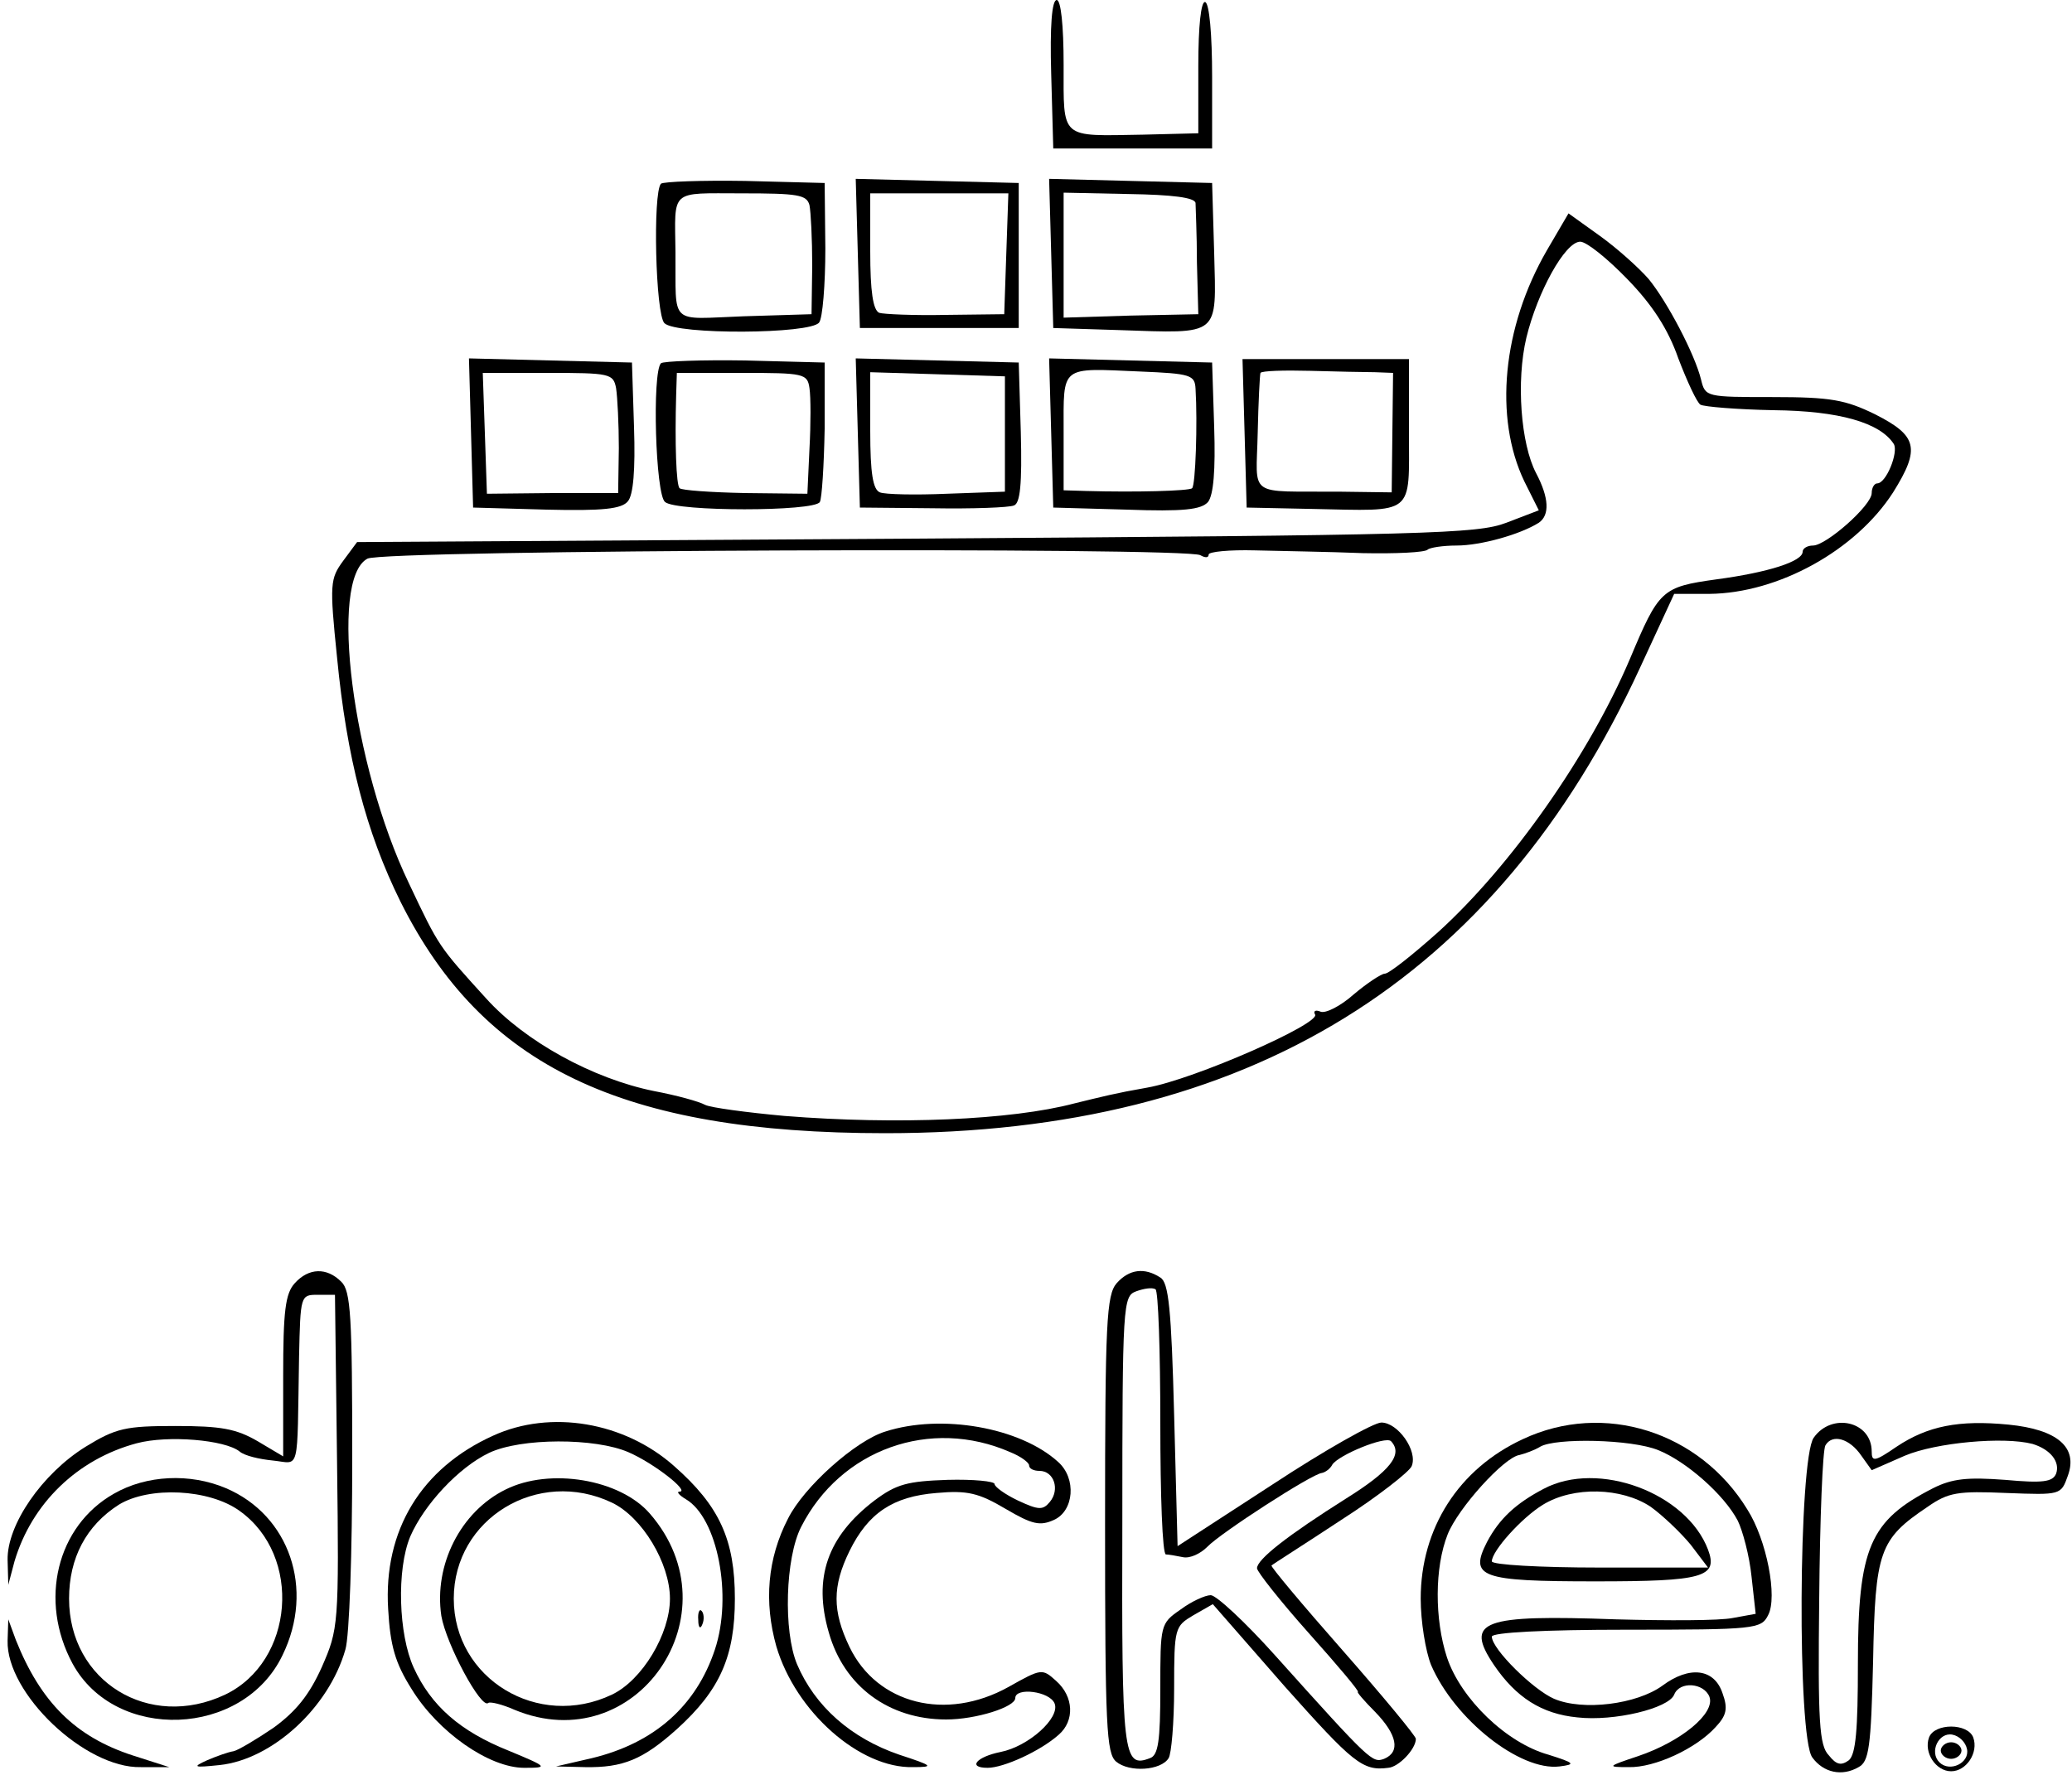
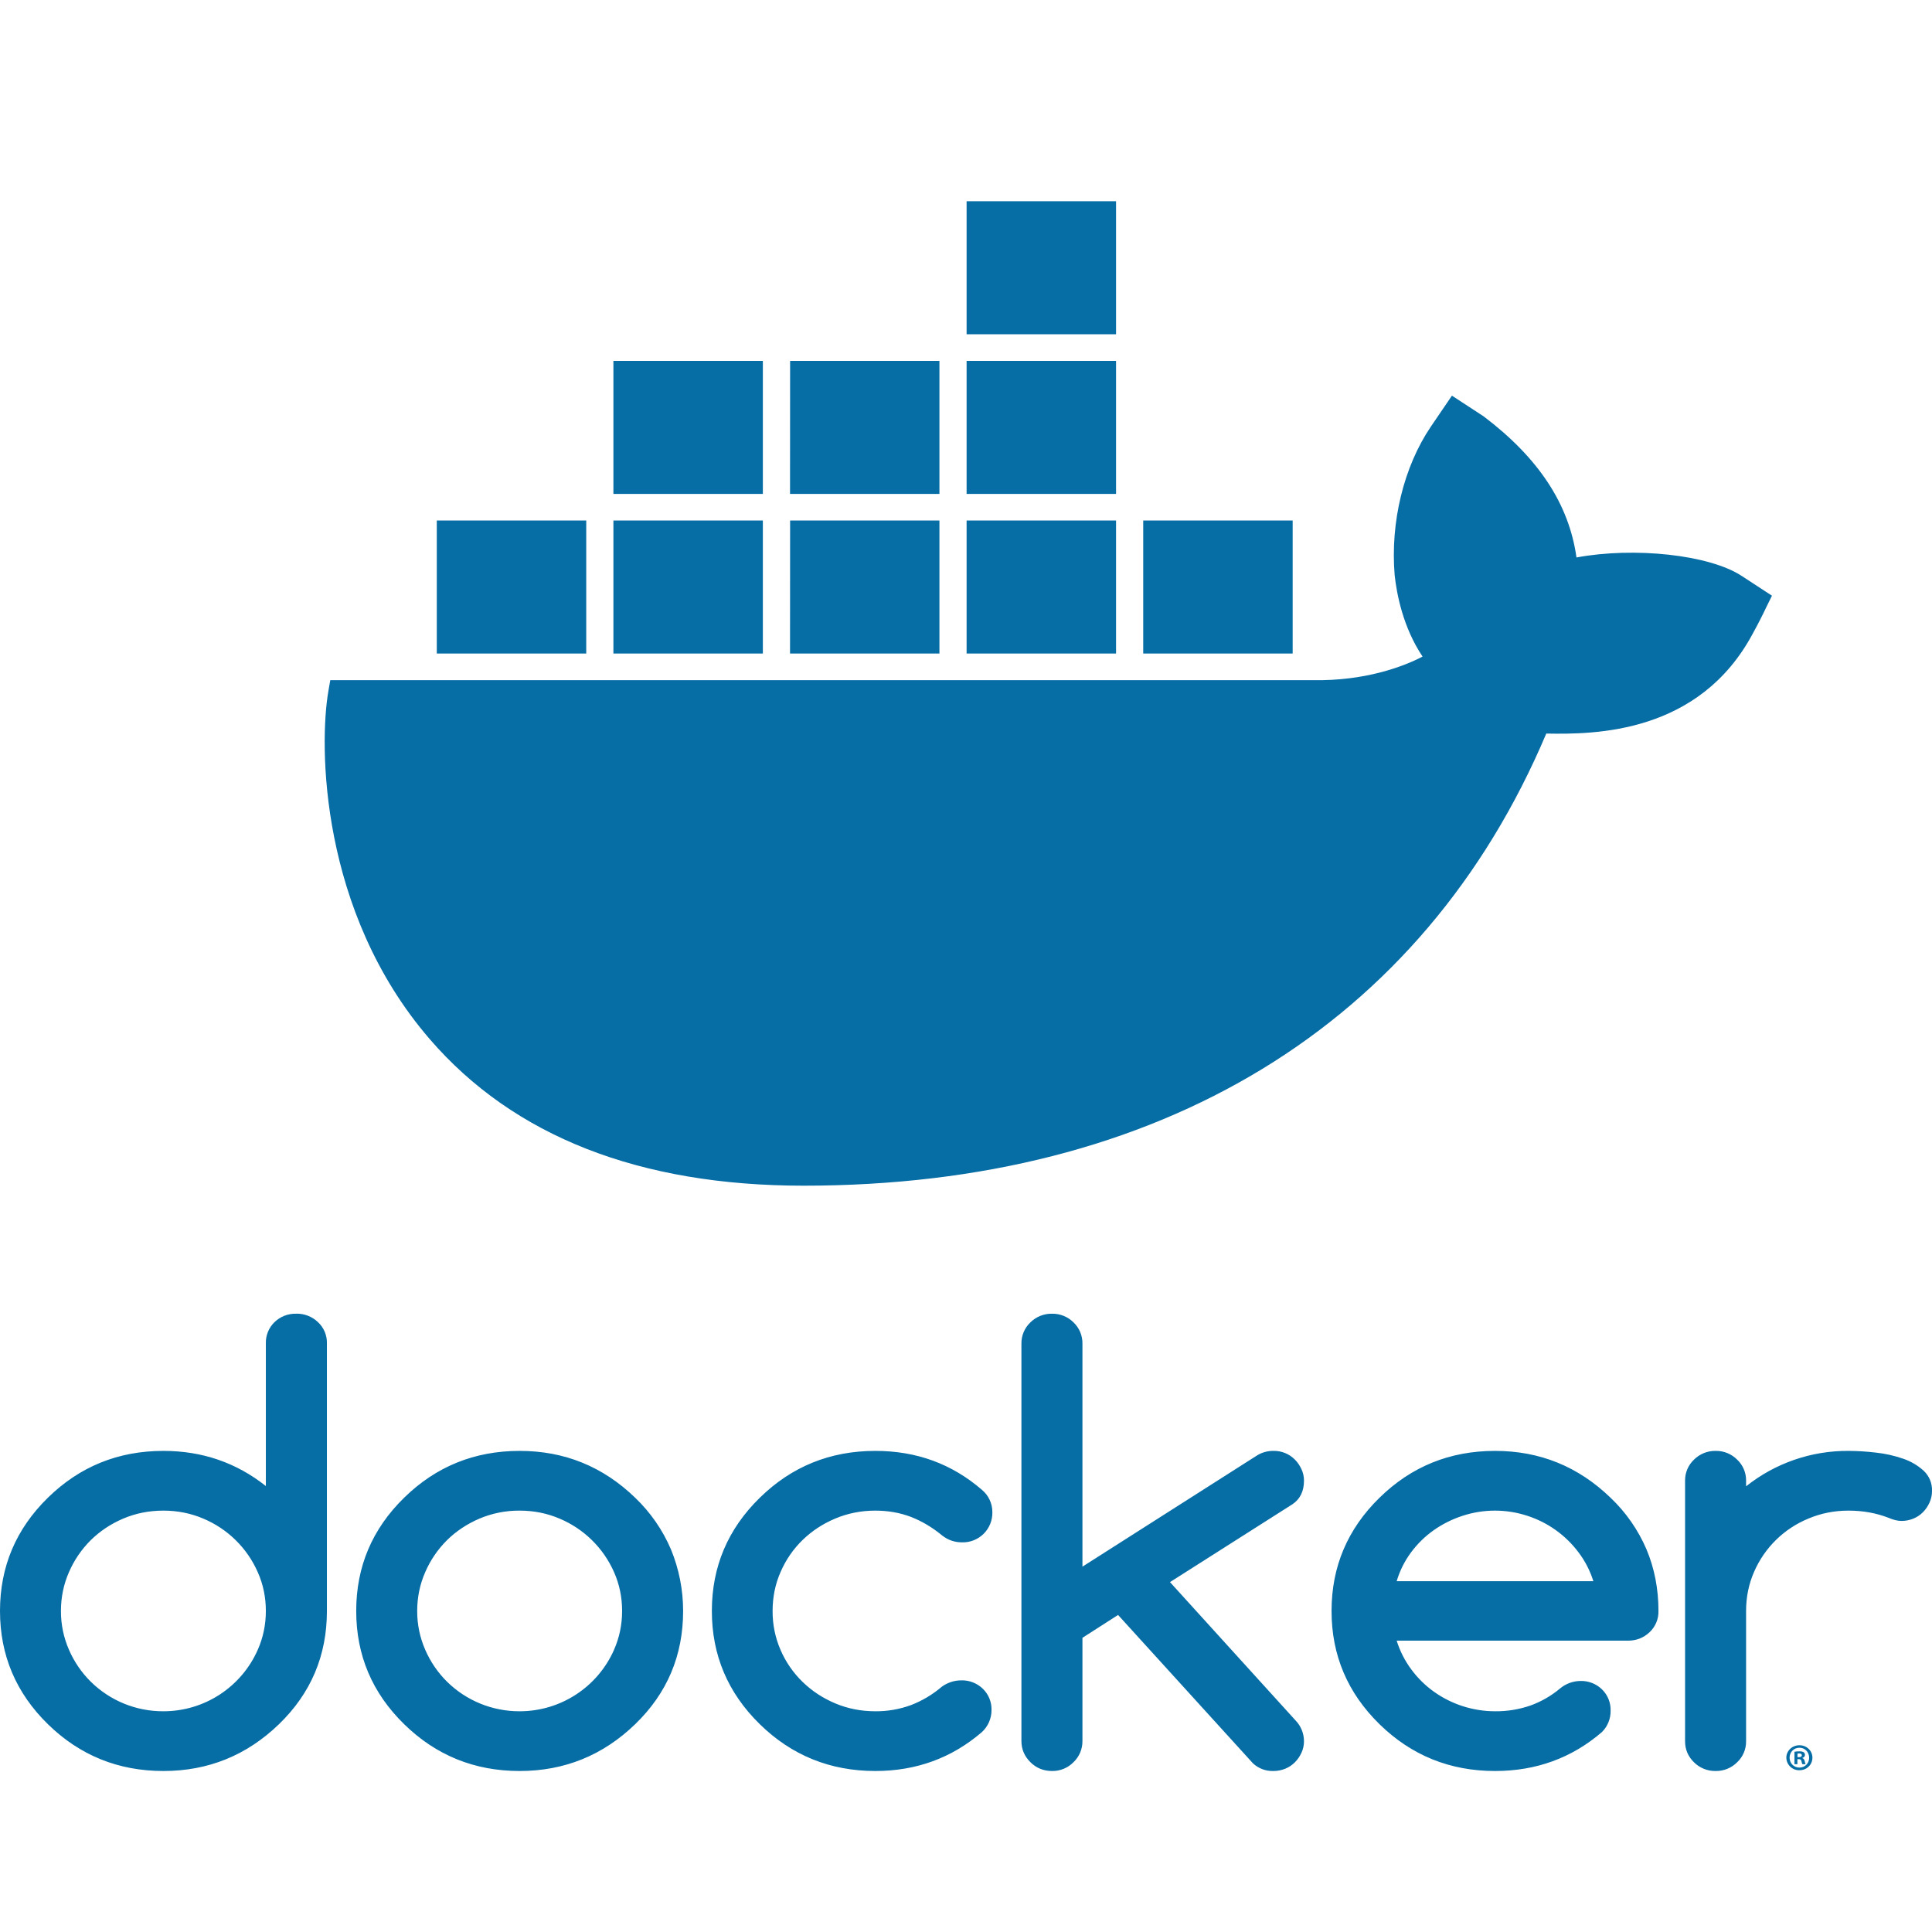
- <svg xmlns="http://www.w3.org/2000/svg" version="1.0" width="300pt" height="257pt" viewBox="0 0 300 257" preserveAspectRatio="xMidYMid meet">
-   <g transform="translate(0,257) scale(0.1,-0.1)" fill="#000000" stroke="none">
-     <path d="M1522 2463 l3 -108 115 0 115 0 0 104 c0 61 -4 106 -10 108 -6 2 -10 -34 -10 -93 l0 -97 -80 -2 c-121 -2 -115 -8 -115 101 0 58 -4 94 -10 94 -7 0 -10 -38 -8 -107z" />
-     <path d="M957 2304 c-12 -13 -8 -189 5 -202 17 -17 212 -16 224 1 5 6 9 55 9 107 l-1 95 -115 3 c-63 1 -118 -1 -122 -4z m215 -31 c2 -10 4 -49 4 -88 l-1 -70 -98 -3 c-110 -4 -98 -15 -99 93 -1 92 -9 85 96 85 81 0 94 -2 98 -17z" />
-     <path d="M1242 2203 l3 -108 115 0 115 0 0 105 0 105 -118 3 -118 3 3 -108z m215 0 l-3 -88 -84 -1 c-47 -1 -91 1 -97 3 -9 4 -13 31 -13 89 l0 84 100 0 100 0 -3 -87z" />
-     <path d="M1522 2203 l3 -108 95 -3 c148 -5 141 -10 138 111 l-3 102 -118 3 -118 3 3 -108z m209 73 c0 -6 2 -45 2 -86 l2 -75 -98 -2 -97 -3 0 91 0 90 95 -2 c62 -1 95 -5 96 -13z" />
-     <path d="M2240 2208 c-65 -112 -77 -243 -33 -335 l21 -42 -47 -18 c-42 -16 -110 -18 -855 -23 l-809 -5 -20 -27 c-19 -26 -20 -33 -9 -140 14 -145 42 -253 92 -354 119 -238 320 -335 702 -335 526 0 884 221 1093 675 l49 106 51 0 c100 1 212 63 266 147 40 64 35 82 -26 113 -43 21 -64 25 -148 25 -96 0 -98 0 -104 25 -9 37 -49 113 -76 146 -14 16 -45 44 -70 62 l-46 33 -31 -53z m116 -42 c36 -37 59 -72 74 -115 13 -34 27 -64 32 -67 5 -3 53 -7 106 -8 95 -1 154 -18 174 -49 7 -12 -11 -57 -24 -57 -4 0 -8 -6 -8 -14 0 -18 -66 -76 -85 -76 -8 0 -15 -4 -15 -9 0 -14 -50 -30 -125 -40 -79 -11 -83 -15 -125 -115 -59 -139 -172 -300 -278 -396 -37 -33 -71 -60 -77 -60 -5 0 -26 -14 -45 -30 -19 -17 -41 -28 -48 -25 -7 3 -11 1 -8 -4 9 -13 -175 -94 -243 -106 -46 -8 -65 -13 -106 -23 -91 -24 -256 -31 -419 -18 -55 5 -107 12 -115 16 -9 5 -42 14 -74 20 -89 18 -187 72 -243 134 -69 76 -68 74 -112 167 -82 171 -116 440 -60 470 23 13 1187 17 1206 5 7 -4 12 -4 12 1 0 4 30 7 67 6 38 -1 107 -2 156 -4 48 -1 90 1 94 5 3 3 22 6 42 6 35 0 92 16 119 33 16 11 15 36 -4 72 -22 42 -29 133 -14 196 16 66 56 139 78 139 9 0 39 -24 68 -54z" />
-     <path d="M682 1943 l3 -108 106 -3 c82 -2 109 1 118 12 8 9 11 46 9 107 l-3 94 -118 3 -118 3 3 -108z m210 65 c2 -13 4 -52 4 -87 l-1 -65 -95 0 -95 -1 -3 88 -3 87 94 0 c90 0 95 -1 99 -22z" />
-     <path d="M957 2044 c-13 -13 -8 -191 6 -201 16 -14 216 -14 224 0 3 5 6 53 7 106 l0 96 -115 3 c-63 1 -118 -1 -122 -4z m215 -36 c2 -13 2 -52 0 -88 l-3 -65 -90 1 c-50 1 -92 4 -95 7 -5 4 -7 66 -5 135 l1 32 94 0 c90 0 95 -1 98 -22z" />
-     <path d="M1242 1943 l3 -108 105 -1 c58 -1 111 1 118 4 9 3 12 30 10 106 l-3 101 -118 3 -118 3 3 -108z m213 -2 l0 -83 -84 -3 c-46 -2 -90 -1 -97 2 -10 4 -14 27 -14 89 l0 85 98 -3 97 -3 0 -84z" />
-     <path d="M1522 1943 l3 -108 106 -3 c83 -3 108 0 118 11 8 10 11 46 9 108 l-3 94 -118 3 -118 3 3 -108z m209 64 c3 -49 0 -140 -5 -144 -4 -4 -83 -6 -153 -4 l-33 1 0 84 c0 98 -6 93 111 88 73 -3 79 -5 80 -25z" />
-     <path d="M1802 1943 l3 -108 95 -2 c150 -3 140 -11 140 112 l0 105 -120 0 -121 0 3 -107z m189 88 l26 -1 -1 -86 -1 -87 -75 1 c-136 1 -121 -10 -119 85 1 45 3 84 4 87 2 3 34 4 72 3 37 -1 80 -2 94 -2z" />
-     <path d="M427 712 c-14 -15 -17 -41 -17 -135 l0 -116 -37 22 c-31 18 -53 22 -119 22 -72 0 -86 -3 -130 -30 -63 -39 -114 -113 -113 -164 l1 -36 9 34 c25 84 91 148 177 171 45 12 128 5 149 -12 7 -6 28 -11 48 -13 40 -4 35 -22 38 150 2 89 2 90 27 90 l25 0 3 -242 c3 -237 2 -242 -22 -297 -18 -40 -37 -64 -70 -88 -25 -17 -52 -33 -58 -34 -7 -1 -24 -7 -38 -13 -22 -10 -20 -11 18 -7 76 8 158 83 182 167 6 19 10 143 10 276 0 206 -2 244 -16 257 -21 21 -47 20 -67 -2z" />
-     <path d="M1617 712 c-15 -17 -17 -56 -17 -349 0 -294 2 -332 16 -344 19 -16 65 -13 76 5 4 6 8 51 8 101 0 88 1 90 28 106 l28 16 104 -119 c99 -111 113 -123 150 -118 15 1 40 27 40 42 0 4 -48 62 -106 128 -59 67 -105 122 -103 123 2 2 48 31 101 66 53 34 99 70 102 78 9 22 -20 63 -44 63 -11 0 -82 -40 -158 -90 l-137 -89 -5 190 c-4 154 -8 192 -20 199 -23 15 -45 12 -63 -8z m63 -203 c0 -104 3 -189 8 -190 4 0 15 -2 25 -4 10 -2 25 5 35 15 19 20 152 106 166 107 5 1 12 6 15 12 9 14 77 42 85 34 18 -19 -1 -43 -65 -83 -84 -53 -129 -88 -129 -101 0 -5 34 -48 75 -94 42 -47 74 -85 71 -85 -2 0 9 -13 25 -29 32 -33 37 -58 13 -68 -17 -6 -19 -5 -158 150 -43 48 -85 87 -93 87 -8 0 -28 -9 -44 -21 -29 -20 -29 -22 -29 -115 0 -75 -3 -96 -15 -100 -39 -15 -41 3 -40 342 0 317 1 327 20 334 11 4 23 6 28 3 4 -2 7 -89 7 -194z" />
-     <path d="M714 491 c-104 -47 -159 -137 -152 -251 3 -53 10 -78 34 -116 38 -62 112 -114 163 -114 35 0 35 1 -23 25 -70 28 -112 65 -137 120 -22 48 -25 142 -5 190 20 46 70 100 114 121 46 22 154 22 202 1 37 -16 89 -57 74 -57 -5 0 -1 -5 9 -11 46 -27 68 -140 42 -218 -27 -81 -87 -135 -178 -157 l-52 -12 42 -1 c55 -1 84 11 133 55 63 57 84 106 84 189 0 85 -22 134 -88 192 -72 64 -179 82 -262 44z" />
-     <path d="M1282 497 c-43 -13 -118 -80 -141 -126 -30 -58 -35 -121 -17 -185 28 -95 121 -177 198 -175 31 0 29 2 -20 18 -70 24 -122 70 -148 131 -20 48 -17 154 6 199 57 112 187 159 303 108 15 -6 27 -15 27 -19 0 -5 7 -8 15 -8 21 0 30 -27 15 -45 -10 -12 -16 -12 -46 2 -19 9 -34 20 -34 24 0 4 -31 7 -68 6 -58 -2 -74 -6 -106 -30 -68 -52 -89 -112 -66 -191 22 -78 87 -126 170 -126 43 0 100 18 100 31 0 16 50 10 57 -8 8 -21 -38 -62 -78 -70 -35 -7 -49 -23 -19 -23 23 0 76 24 103 48 23 20 22 55 -4 78 -20 18 -21 18 -69 -9 -90 -50 -190 -25 -230 58 -25 52 -25 88 0 139 27 55 63 79 126 84 45 4 61 0 100 -23 39 -23 50 -25 70 -16 29 13 33 60 6 84 -55 50 -169 70 -250 44z" />
-     <path d="M2205 486 c-93 -43 -148 -129 -148 -231 0 -33 7 -76 15 -96 34 -79 129 -154 186 -147 24 3 22 5 -16 17 -61 17 -127 81 -147 141 -18 55 -18 130 1 178 15 38 82 112 104 115 8 2 22 7 30 12 22 13 132 11 171 -5 40 -16 95 -64 115 -102 7 -14 17 -51 20 -81 l6 -54 -33 -6 c-19 -4 -95 -4 -169 -2 -194 7 -220 -2 -177 -66 32 -47 69 -71 121 -76 53 -6 132 13 140 33 8 20 43 17 51 -3 9 -24 -41 -65 -103 -86 -45 -15 -46 -16 -14 -16 38 -1 98 27 126 58 16 17 18 27 10 49 -12 36 -48 40 -87 11 -37 -27 -115 -37 -157 -19 -30 13 -90 72 -90 90 0 6 76 10 195 10 186 0 195 1 205 21 14 26 -2 109 -30 153 -69 113 -208 157 -325 102z" />
-     <path d="M2626 488 c-22 -31 -24 -434 -2 -463 16 -22 43 -28 67 -14 15 8 18 28 21 153 3 160 9 177 79 224 30 21 44 23 114 20 79 -3 79 -3 89 25 15 41 -15 67 -86 74 -72 7 -117 -2 -162 -32 -32 -22 -36 -22 -36 -7 0 44 -58 57 -84 20z m69 -26 l15 -21 48 21 c45 19 143 28 185 17 26 -8 40 -26 34 -43 -5 -12 -19 -14 -74 -9 -54 4 -76 2 -104 -12 -92 -47 -109 -86 -109 -255 0 -95 -3 -130 -13 -139 -11 -8 -18 -7 -29 7 -14 14 -16 49 -14 227 1 116 5 216 9 222 10 17 35 10 52 -15z" />
-     <path d="M165 407 c-83 -47 -109 -155 -60 -246 62 -114 247 -107 304 12 47 96 10 203 -82 242 -52 22 -115 19 -162 -8z m182 -25 c91 -65 79 -218 -21 -266 -110 -52 -226 19 -226 139 0 59 25 106 72 136 44 27 131 23 175 -9z" />
-     <path d="M732 413 c-65 -32 -104 -109 -93 -183 7 -41 58 -136 68 -126 3 2 20 -2 38 -10 176 -73 322 139 196 284 -43 50 -145 67 -209 35z m154 -19 c44 -21 84 -88 84 -139 0 -51 -40 -118 -84 -139 -107 -51 -229 23 -229 139 0 116 122 190 229 139z" />
-     <path d="M2235 414 c-40 -21 -64 -43 -82 -77 -26 -51 -10 -57 157 -57 156 0 178 6 163 46 -31 82 -159 130 -238 88z m155 -26 c18 -13 44 -38 58 -55 l25 -33 -157 0 c-86 0 -156 4 -156 9 0 15 43 63 74 82 44 27 114 25 156 -3z" />
-     <path d="M1011 224 c0 -11 3 -14 6 -6 3 7 2 16 -1 19 -3 4 -6 -2 -5 -13z" />
-     <path d="M11 194 c-2 -76 112 -185 193 -183 l41 0 -53 17 c-83 27 -133 77 -169 167 l-11 30 -1 -31z" />
-     <path d="M2793 54 c-8 -22 10 -49 32 -49 22 0 40 27 32 49 -8 21 -56 21 -64 0z m55 -17 c4 -20 -25 -34 -40 -19 -15 15 -1 44 19 40 10 -2 19 -11 21 -21z" />
-     <path d="M2810 35 c0 -6 7 -12 15 -12 8 0 15 6 15 12 0 6 -7 12 -15 12 -8 0 -15 -6 -15 -12z" />
+ <svg xmlns="http://www.w3.org/2000/svg" fill="none" height="48" width="48">
+   <g fill="#066da5">
+     <path clip-rule="evenodd" d="M47.797 36.544a1.446 1.446 0 00-.511-.302 3.064 3.064 0 00-.675-.152 5.966 5.966 0 00-.685-.043 4.04 4.04 0 00-2.545.88v-.141a.705.705 0 00-.222-.522.734.734 0 00-.532-.217.743.743 0 00-.54.217.706.706 0 00-.222.522v6.476c0 .203.074.377.221.521a.743.743 0 00.54.217.734.734 0 00.533-.217.704.704 0 00.222-.521v-3.238c0-.346.066-.67.199-.973a2.51 2.51 0 011.353-1.324c.309-.13.64-.196.993-.196.358 0 .689.06.993.178.121.052.228.078.32.078a.765.765 0 00.297-.057.714.714 0 00.24-.16.821.821 0 00.162-.238.688.688 0 00.062-.29.653.653 0 00-.203-.498zM34.7 39.285c.077-.26.196-.498.355-.714.16-.215.348-.4.566-.554.218-.153.457-.273.718-.358a2.582 2.582 0 011.606 0 2.581 2.581 0 011.276.913c.162.215.284.453.366.713zm5.315-2.073c-.803-.777-1.76-1.165-2.871-1.165-1.122 0-2.08.388-2.872 1.165-.793.776-1.19 1.713-1.19 2.812 0 1.098.397 2.035 1.19 2.812.793.776 1.75 1.164 2.872 1.164 1.02 0 1.904-.322 2.654-.966a.729.729 0 00.217-.532.71.71 0 00-.214-.53.74.74 0 00-.54-.209.805.805 0 00-.5.185 2.42 2.42 0 01-.74.426 2.6 2.6 0 01-.877.142 2.621 2.621 0 01-1.52-.487 2.51 2.51 0 01-.561-.553 2.391 2.391 0 01-.363-.714h5.743c.212 0 .392-.07.54-.21a.697.697 0 00.221-.528c0-.55-.1-1.06-.297-1.53a3.873 3.873 0 00-.892-1.282zm-7.618-.426c0-.1-.02-.194-.062-.284s-.095-.17-.163-.238a.727.727 0 00-.537-.217.752.752 0 00-.406.114l-4.336 2.762v-5.539a.713.713 0 00-.221-.529.735.735 0 00-.533-.216.742.742 0 00-.54.216.713.713 0 00-.222.53v9.87c0 .203.074.378.222.525.147.147.327.22.54.22a.728.728 0 00.533-.22.715.715 0 00.221-.526v-2.563l.885-.568 3.35 3.685a.709.709 0 00.507.192.772.772 0 00.297-.057.712.712 0 00.24-.16c.068-.068.122-.148.163-.237s.062-.185.062-.284a.744.744 0 00-.21-.519l-3.119-3.436 3.039-1.932c.193-.128.29-.324.29-.59zm-12.455 1.473c.232-.225.502-.402.812-.532.31-.13.64-.196.994-.196.319 0 .613.053.884.156.27.105.53.259.776.462.145.114.31.17.493.17a.733.733 0 00.754-.745.716.716 0 00-.261-.561c-.745-.644-1.626-.966-2.646-.966-1.122 0-2.08.388-2.872 1.165-.793.776-1.19 1.713-1.19 2.812 0 1.098.397 2.035 1.19 2.812.792.776 1.75 1.164 2.872 1.164 1.014 0 1.897-.322 2.646-.966a.741.741 0 00.24-.546.71.71 0 00-.214-.53.741.741 0 00-.54-.21.826.826 0 00-.48.157 2.63 2.63 0 01-.768.458 2.496 2.496 0 01-.884.153c-.354 0-.685-.065-.994-.195-.31-.13-.58-.308-.812-.533a2.466 2.466 0 01-.548-.792 2.392 2.392 0 01-.199-.972c0-.346.066-.67.2-.973.132-.303.315-.567.547-.792zm-4.685 2.727a2.562 2.562 0 01-2.346 1.53 2.561 2.561 0 01-1.805-.735 2.527 2.527 0 01-.541-.792 2.376 2.376 0 01-.2-.965c0-.341.067-.663.2-.966a2.54 2.54 0 01.54-.792c.227-.224.496-.403.805-.536a2.52 2.52 0 011-.199c.354 0 .685.067.994.199a2.565 2.565 0 011.353 1.332c.132.3.199.62.199.962 0 .34-.067.661-.2.962zm.525-3.774c-.802-.777-1.76-1.165-2.871-1.165-1.122 0-2.08.388-2.872 1.165-.793.776-1.189 1.713-1.189 2.812 0 1.098.396 2.035 1.19 2.812.792.776 1.75 1.164 2.87 1.164 1.112 0 2.07-.388 2.872-1.164.793-.767 1.19-1.705 1.19-2.812a4.02 4.02 0 00-.301-1.527 3.896 3.896 0 00-.889-1.285zm-9.377 3.774a2.559 2.559 0 01-2.345 1.53 2.554 2.554 0 01-1.805-.735 2.528 2.528 0 01-.541-.792 2.374 2.374 0 01-.2-.965c0-.341.067-.663.2-.966a2.54 2.54 0 01.54-.792c.227-.224.495-.403.805-.536.31-.132.643-.199 1-.199.354 0 .685.067.994.199a2.562 2.562 0 011.352 1.332c.133.3.2.62.2.962 0 .34-.067.661-.2.962zm.954-8.347a.741.741 0 00-.54.21.709.709 0 00-.214.528v3.543c-.735-.582-1.583-.873-2.545-.873-1.122 0-2.08.388-2.872 1.165C.396 37.988 0 38.925 0 40.024c0 1.098.396 2.035 1.189 2.812.793.776 1.75 1.164 2.872 1.164 1.111 0 2.069-.388 2.871-1.164.793-.767 1.19-1.705 1.19-2.812v-6.647a.697.697 0 00-.222-.529.757.757 0 00-.54-.21zm21.044-16.402h3.713v-3.305h-3.713zm-4.388 0h3.713v-3.305h-3.713zm-4.387 0h3.712v-3.305H19.63zm-4.388 0h3.713v-3.305H15.24zm-4.388 0h3.713v-3.305h-3.713zm4.388-3.966h3.713V8.966H15.24zm4.388 0h3.712V8.966H19.63zm4.387 0h3.713V8.966h-3.713zm0-3.966h3.713V5h-3.713zM44.024 14.8l-.75-.49c-.81-.531-2.673-.726-4.107-.46-.185-1.323-.938-2.47-2.307-3.506l-.787-.514-.525.771c-.672.993-1.008 2.369-.898 3.688.05.464.205 1.294.693 2.023-.487.257-1.45.61-2.72.586H8.206l-.048.276c-.23 1.325-.225 5.462 2.518 8.642 2.085 2.416 5.21 3.642 9.29 3.642 8.844 0 15.387-3.987 18.451-11.233 1.205.023 3.8.007 5.132-2.487a12.4 12.4 0 00.347-.679z" fill-rule="evenodd" />
+     <path d="M44.658 43.656h.035c.04 0 .073-.013.073-.045 0-.029-.021-.048-.068-.048a.168.168 0 00-.04.004zm-.002.175h-.073v-.309a.652.652 0 01.121-.01.2.2 0 01.11.023c.017.013.03.038.03.068 0 .034-.026.06-.065.072v.003c.03.012.048.034.058.076.01.047.015.065.023.077h-.079c-.01-.012-.015-.04-.025-.076-.006-.033-.025-.049-.065-.049h-.035zm-.194-.162c0 .137.104.246.246.246.139 0 .24-.109.24-.244 0-.138-.101-.249-.242-.249s-.244.111-.244.247zm.567 0c0 .175-.14.312-.323.312a.317.317 0 01-.325-.312c0-.171.144-.309.325-.309.183 0 .323.138.323.309" />
  </g>
</svg>
